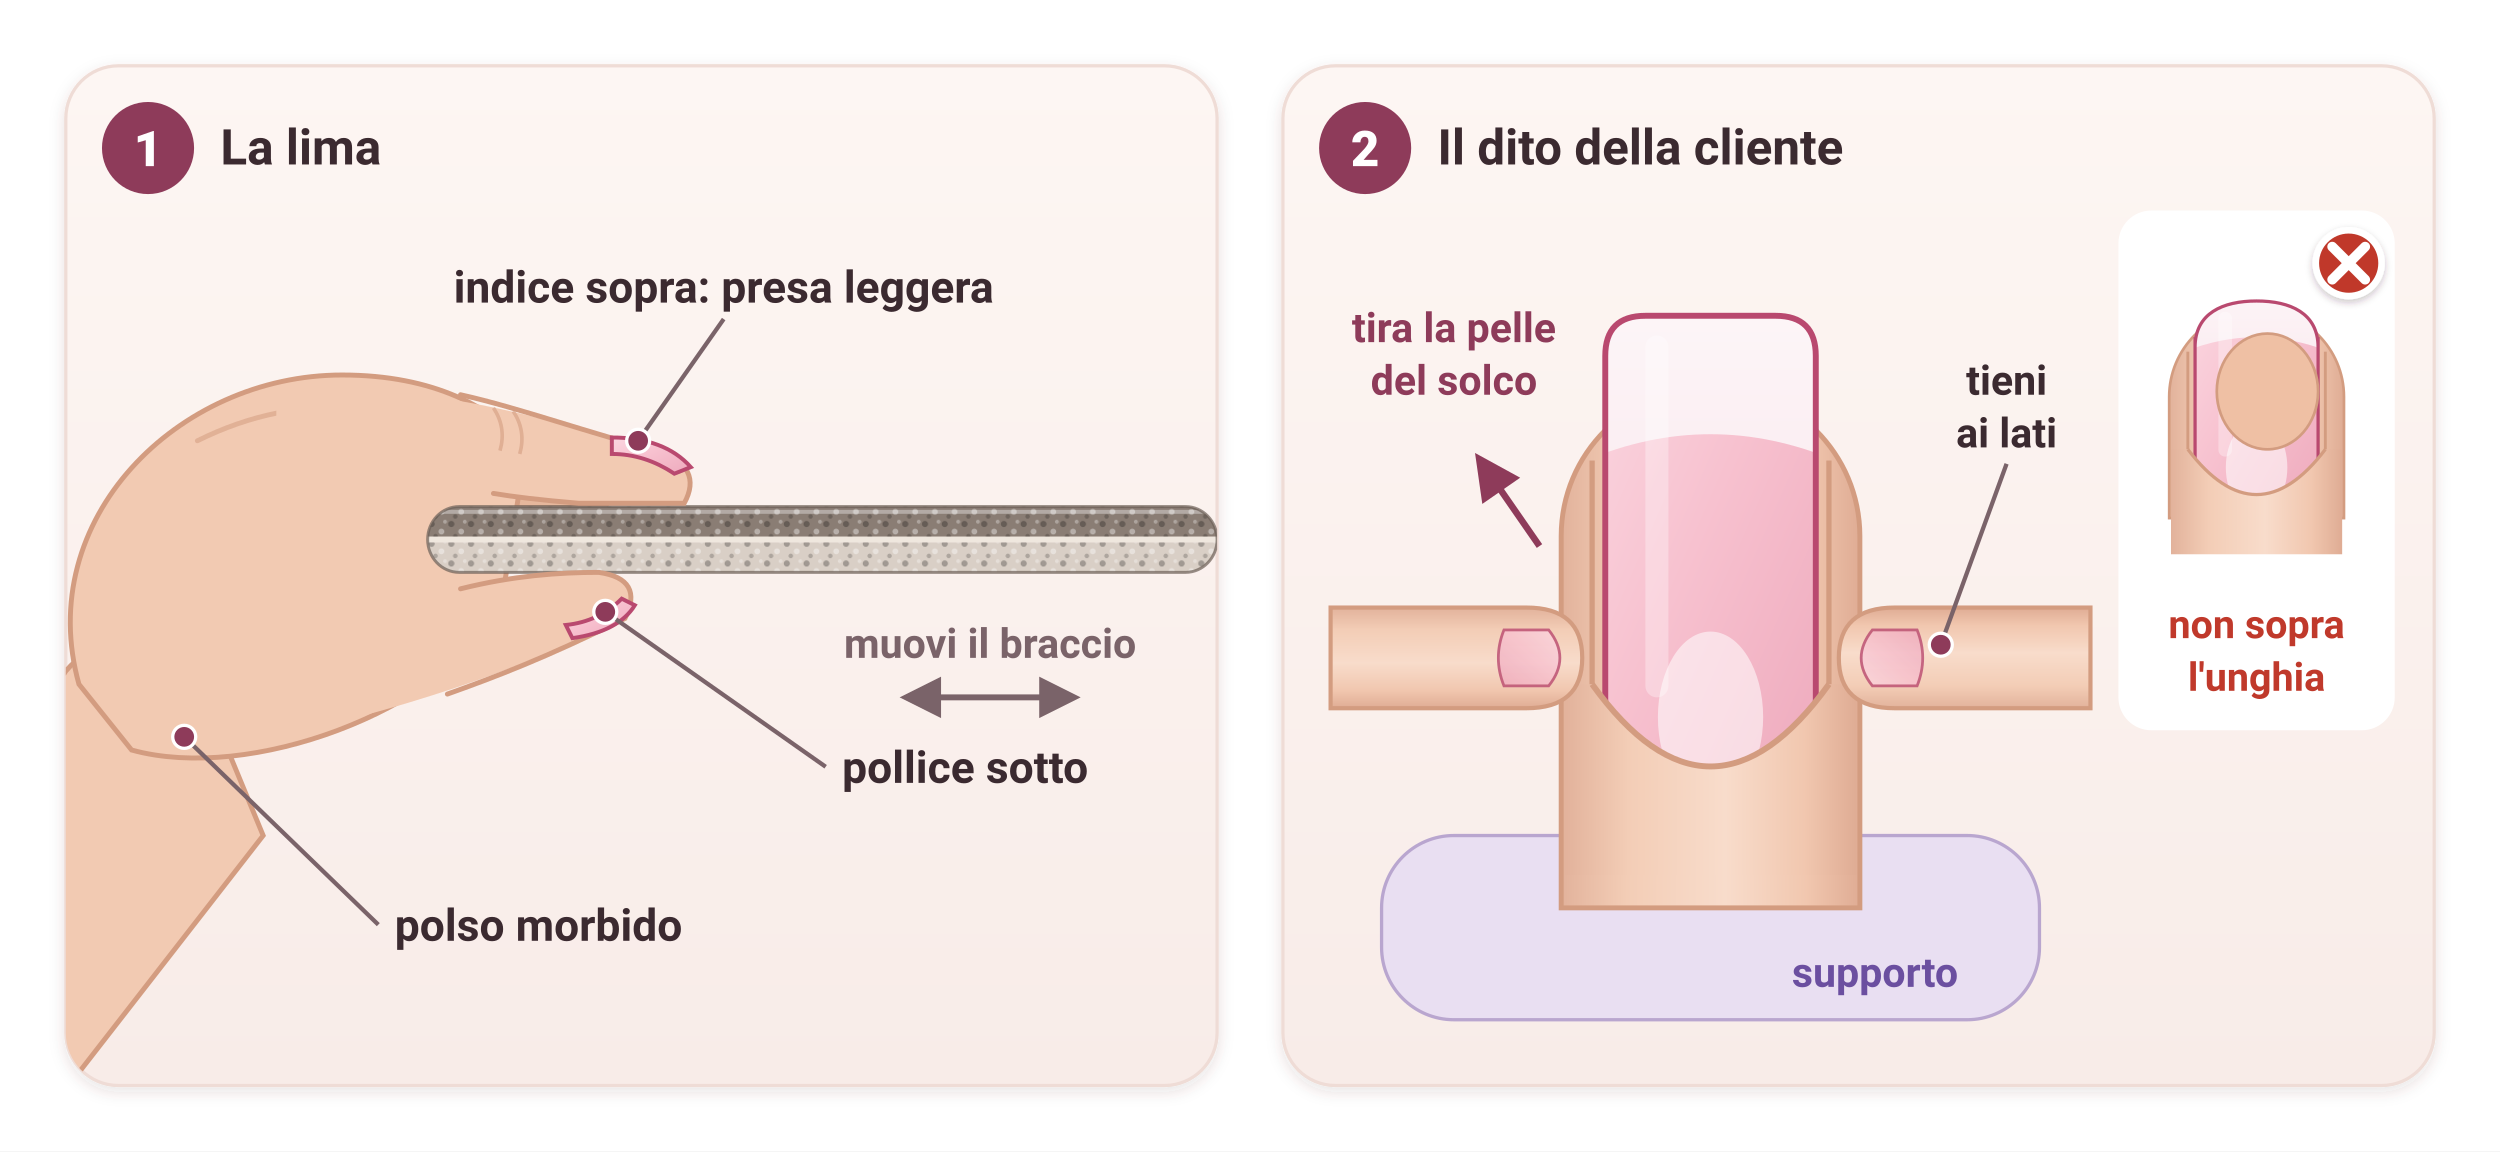
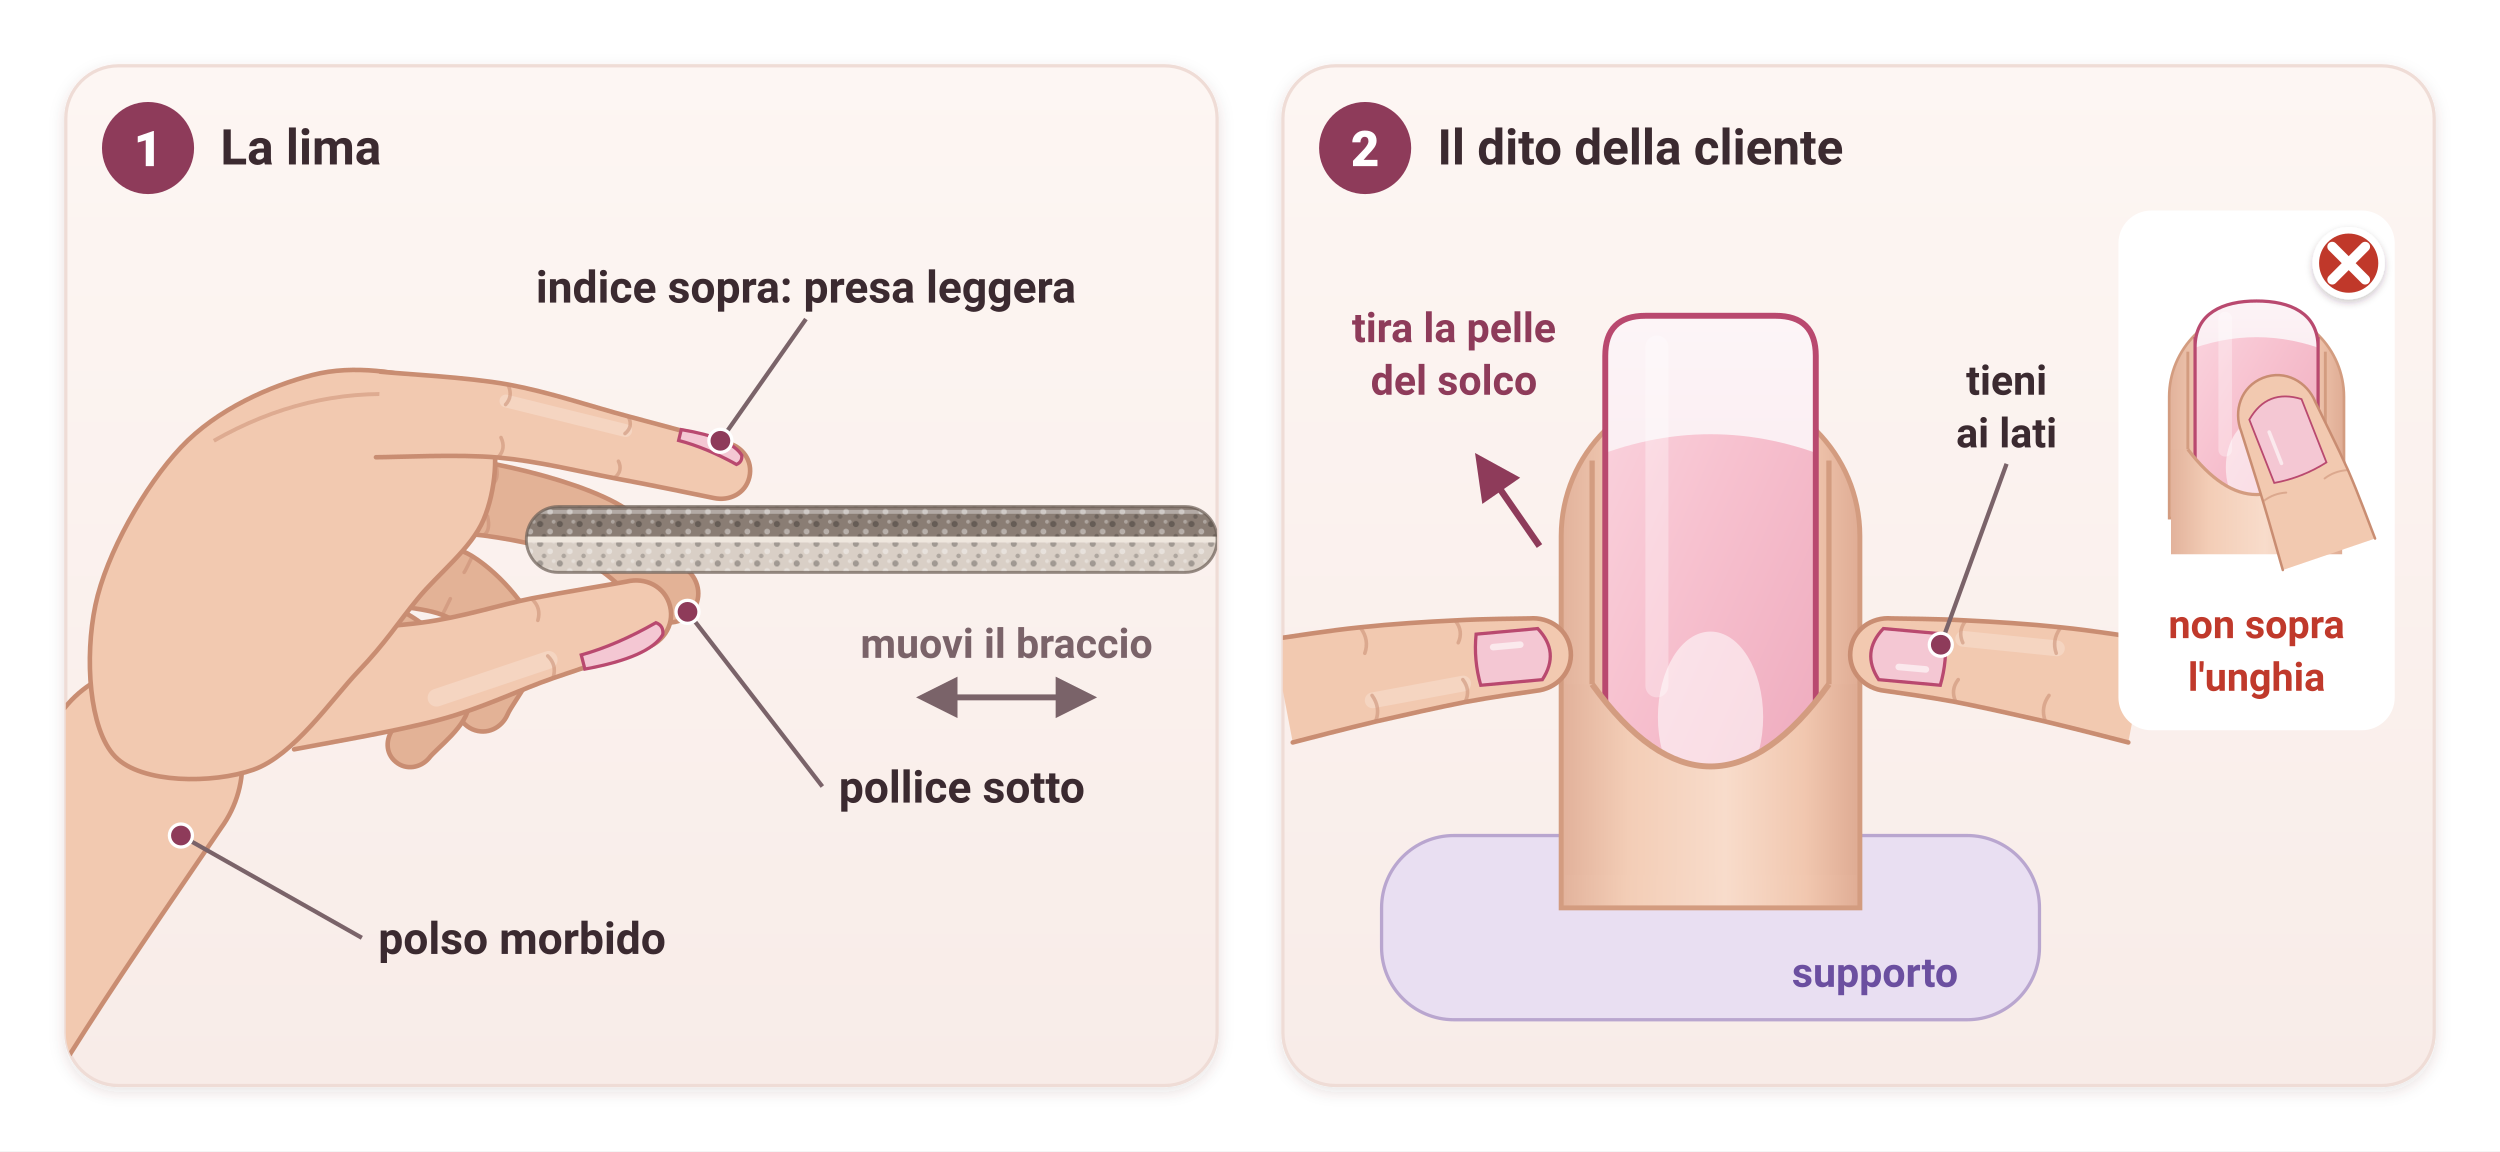
<svg xmlns="http://www.w3.org/2000/svg" viewBox="0 0 760 350" width="760" height="350" font-family="system-ui, -apple-system, 'Segoe UI', Roboto, Arial, sans-serif" role="img">
  <rect width="100%" height="100%" fill="#ffffff" />
  <defs>
    <linearGradient id="nxSkin" x1="0" y1="0" x2="1" y2="0">
      <stop offset="0" stop-color="#e2b29b" />
      <stop offset=".22" stop-color="#f3cdb6" />
      <stop offset=".55" stop-color="#f8dccb" />
      <stop offset=".82" stop-color="#f1c7af" />
      <stop offset="1" stop-color="#dfac94" />
    </linearGradient>
    <linearGradient id="nxNail" x1="0" y1="0" x2="1" y2="1">
      <stop offset="0" stop-color="#fbd6e0" />
      <stop offset=".45" stop-color="#f7c1cf" />
      <stop offset="1" stop-color="#eeaabd" />
    </linearGradient>
    <linearGradient id="nxFree" x1="0" y1="0" x2="0" y2="1">
      <stop offset="0" stop-color="#ffffff" />
      <stop offset="1" stop-color="#fbeef2" />
    </linearGradient>
    <linearGradient id="nxPanel" x1="0" y1="0" x2="0" y2="1">
      <stop offset="0" stop-color="#fdf6f3" />
      <stop offset="1" stop-color="#f8ece8" />
    </linearGradient>
    <filter id="nxSh" x="-5%" y="-5%" width="110%" height="115%">
      <feDropShadow dx="0" dy="1.5" stdDeviation="2.2" flood-color="#5a2a3a" flood-opacity=".13" />
    </filter>
    <filter id="nxShS" x="-20%" y="-20%" width="140%" height="150%">
      <feDropShadow dx="0" dy="1" stdDeviation="1.2" flood-color="#3b2a30" flood-opacity=".25" />
    </filter>
  </defs>
  <defs>
    <pattern id="bGritC" width="6" height="6" patternUnits="userSpaceOnUse">
      <circle cx="1.2" cy="1.3" r=".95" fill="#000" fill-opacity=".26" />
      <circle cx="4.2" cy="3.6" r=".9" fill="#fff" fill-opacity=".38" />
      <circle cx="2.4" cy="5" r=".7" fill="#000" fill-opacity=".2" />
      <circle cx="5.3" cy=".6" r=".6" fill="#fff" fill-opacity=".3" />
    </pattern>
  </defs>
  <defs>
    <marker id="ar" viewBox="0 0 10 10" refX="8" refY="5" markerWidth="7" markerHeight="7" orient="auto-start-reverse">
      <path d="M0,0 L10,5 L0,10 z" fill="#8e3b5a" />
    </marker>
    <marker id="arw" viewBox="0 0 10 10" refX="8" refY="5" markerWidth="7" markerHeight="7" orient="auto-start-reverse">
      <path d="M0,0 L10,5 L0,10 z" fill="#7a6369" />
    </marker>
  </defs>
  <defs>
-     <clipPath id="k196">
+     <clipPath id="k2">
      <rect x="20" y="20" width="350" height="310" rx="16" />
    </clipPath>
  </defs>
  <rect x="20" y="20" width="350" height="310" rx="16" fill="url(#nxPanel)" stroke="#efdcd6" stroke-width="1" filter="url(#nxSh)" />
-   <g clip-path="url(#k196)">
-     <path d="M-56.0,324.0 L20.0,204.0 Q32.0,190.0 56.0,196.0 L80.0,254.0 L10.0,344.0 Z" fill="#f2cab2" stroke="#d39c80" stroke-width="1.5" />
-     <path d="M100.0,128.0 C130.0,132.0 156.0,138.0 178.0,143.0 Q190.0,147.0 184.0,154.0 C160.0,155.0 132.0,154.0 100.0,152.0 Z" fill="#e6b79c" stroke="#d39c80" stroke-width="1.4" />
-     <path d="M24.0,208.0 C10.0,158.0 54.0,114.0 104.0,114.0 C132.0,114.0 150.0,124.0 160.0,136.0 L152.0,186.0 C134.0,216.0 76.0,238.0 40.0,228.0 Z" fill="#f2cab2" stroke="#d39c80" stroke-width="1.5" />
-     <path d="M60.0,134.0 Q84.0,122.0 110.0,124.0" fill="none" stroke="#d39c80" stroke-width="1.5" stroke-linecap="round" opacity=".55" />
-     <g transform="translate(250.0,164.0) rotate(0.0)">
+   <g clip-path="url(#k2)">
+     <path d="M-15.0,380.0 C-8.2,368.8 12.3,334.3 26.1,312.9 C39.8,291.5 60.3,261.9 67.2,251.7 C76.9,238.4 76.1,219.2 61.6,208.6 C47.1,198.0 28.6,203.0 18.8,216.3 C11.0,226.1 -12.4,254.5 -28.1,275.1 C-43.7,295.7 -67.1,329.2 -75.0,340.0 Z" fill="#f2c9b0" />
+     <path d="M-15.0,380.0 C-8.2,368.8 12.3,334.3 26.1,312.9 C39.8,291.5 60.3,261.9 67.2,251.7 C76.9,238.4 76.1,219.2 61.6,208.6 C47.1,198.0 28.6,203.0 18.8,216.3 C11.0,226.1 -12.4,254.5 -28.1,275.1 C-43.7,295.7 -67.1,329.2 -75.0,340.0" fill="none" stroke="#c98d72" stroke-width="1.4" stroke-linejoin="round" stroke-linecap="round" />
+     <path d="M106.8,182.8 C111.4,183.5 127.8,184.3 134.4,186.9 C140.9,189.4 145.3,194.0 146.2,198.0 C147.1,201.9 140.8,208.6 139.7,210.8 C137.9,214.8 139.2,219.7 143.6,221.7 C148.0,223.6 152.5,221.3 154.3,217.2 C155.9,213.4 165.6,202.1 163.8,194.0 C162.0,186.0 152.4,174.6 143.6,169.1 C134.9,163.7 116.6,162.5 111.2,161.2 Z" fill="#e3b296" />
+     <path d="M106.8,182.8 C111.4,183.5 127.8,184.3 134.4,186.9 C140.9,189.4 145.3,194.0 146.2,198.0 C147.1,201.9 140.8,208.6 139.7,210.8 C137.9,214.8 139.2,219.7 143.6,221.7 C148.0,223.6 152.5,221.3 154.3,217.2 C155.9,213.4 165.6,202.1 163.8,194.0 C162.0,186.0 152.4,174.6 143.6,169.1 C134.9,163.7 116.6,162.5 111.2,161.2" fill="none" stroke="#c98d72" stroke-width="1.4" stroke-linejoin="round" stroke-linecap="round" />
+     <path d="M134.5,186.7 Q134.9,186.2 136.9,182.0" stroke="#c98d72" stroke-width="1.1" fill="none" opacity=".55" stroke-linecap="round" />
+     <path d="M143.5,169.3 Q141.5,173.5 141.1,174.0" stroke="#c98d72" stroke-width="1.1" fill="none" opacity=".55" stroke-linecap="round" />
+     <path d="M146.4,197.9 Q147.9,199.2 151.0,196.9" stroke="#c98d72" stroke-width="1.1" fill="none" opacity=".55" stroke-linecap="round" />
+     <path d="M163.6,194.1 Q160.5,196.4 159.0,195.1" stroke="#c98d72" stroke-width="1.1" fill="none" opacity=".55" stroke-linecap="round" />
+     <path d="M96.8,194.5 C100.6,196.2 114.5,201.3 119.6,204.6 C124.7,207.8 127.5,211.2 127.5,214.0 C127.5,216.8 120.9,220.3 119.6,221.5 C117.2,224.5 117.1,229.0 120.3,231.6 C123.5,234.3 127.9,233.4 130.4,230.5 C132.4,227.7 142.5,220.5 142.5,214.0 C142.5,207.5 136.6,197.5 130.4,191.4 C124.2,185.4 109.4,179.8 105.2,177.5 Z" fill="#e3b296" />
+     <path d="M96.8,194.5 C100.6,196.2 114.5,201.3 119.6,204.6 C124.7,207.8 127.5,211.2 127.5,214.0 C127.5,216.8 120.9,220.3 119.6,221.5 C117.2,224.5 117.1,229.0 120.3,231.6 C123.5,234.3 127.9,233.4 130.4,230.5 C132.4,227.7 142.5,220.5 142.5,214.0 C142.5,207.5 136.6,197.5 130.4,191.4 C124.2,185.4 109.4,179.8 105.2,177.5" fill="none" stroke="#c98d72" stroke-width="1.4" stroke-linejoin="round" stroke-linecap="round" />
+     <path d="M112.3,162.0 C118.1,162.1 136.1,161.4 147.1,162.8 C158.2,164.3 170.1,166.9 178.4,170.9 C186.7,174.9 193.9,184.1 197.0,186.7 C200.7,190.0 206.4,190.3 210.0,186.3 C213.6,182.3 212.7,176.6 209.0,173.3 C205.5,169.9 197.3,158.5 187.6,153.1 C177.9,147.8 163.2,143.7 150.9,141.2 C138.5,138.6 119.9,138.5 113.7,138.0 Z" fill="#e3b296" />
+     <path d="M112.3,162.0 C118.1,162.1 136.1,161.4 147.1,162.8 C158.2,164.3 170.1,166.9 178.4,170.9 C186.7,174.9 193.9,184.1 197.0,186.7 C200.7,190.0 206.4,190.3 210.0,186.3 C213.6,182.3 212.7,176.6 209.0,173.3 C205.5,169.9 197.3,158.5 187.6,153.1 C177.9,147.8 163.2,143.7 150.9,141.2 C138.5,138.6 119.9,138.5 113.7,138.0" fill="none" stroke="#c98d72" stroke-width="1.4" stroke-linejoin="round" stroke-linecap="round" />
+     <path d="M147.2,162.6 Q149.2,161.1 148.2,156.9" stroke="#c98d72" stroke-width="1.1" fill="none" opacity=".55" stroke-linecap="round" />
+     <path d="M150.8,141.4 Q151.8,145.6 149.8,147.1" stroke="#c98d72" stroke-width="1.1" fill="none" opacity=".55" stroke-linecap="round" />
+     <path d="M178.5,170.7 Q181.2,169.7 180.9,166.0" stroke="#c98d72" stroke-width="1.1" fill="none" opacity=".55" stroke-linecap="round" />
+     <path d="M187.5,153.3 Q187.8,157.0 185.1,158.0" stroke="#c98d72" stroke-width="1.1" fill="none" opacity=".55" stroke-linecap="round" />
+     <path d="M89.4,227.8 C96.9,226.3 120.9,222.3 134.0,218.7 C147.2,215.1 158.1,209.6 168.3,206.1 C178.6,202.5 191.0,198.7 195.5,197.2 C201.1,195.8 205.2,190.4 203.7,184.3 C202.2,178.2 196.1,175.4 190.5,176.8 C185.7,177.7 172.1,179.9 161.7,181.9 C151.3,184.0 140.8,187.6 128.0,189.3 C115.1,191.0 91.8,191.7 84.6,192.2 Z" fill="#f2c9b0" />
+     <path d="M89.4,227.8 C96.9,226.3 120.9,222.3 134.0,218.7 C147.2,215.1 158.1,209.6 168.3,206.1 C178.6,202.5 191.0,198.7 195.5,197.2 C201.1,195.8 205.2,190.4 203.7,184.3 C202.2,178.2 196.1,175.4 190.5,176.8 C185.7,177.7 172.1,179.9 161.7,181.9 C151.3,184.0 140.8,187.6 128.0,189.3 C115.1,191.0 91.8,191.7 84.6,192.2" fill="none" stroke="#c98d72" stroke-width="1.4" stroke-linejoin="round" stroke-linecap="round" />
+     <path d="M132.7,212.1 C138.4,210.2 161.1,202.5 166.8,200.6" fill="none" stroke="#fff" stroke-width="5.4" opacity=".22" stroke-linecap="round" />
+     <path d="M168.2,205.8 Q169.3,202.1 166.5,199.4" stroke="#c98d72" stroke-width="1.1" fill="none" opacity=".55" stroke-linecap="round" />
+     <path d="M161.8,182.2 Q164.6,184.9 163.5,188.6" stroke="#c98d72" stroke-width="1.1" fill="none" opacity=".55" stroke-linecap="round" />
+     <path d="M177.8,203.4 Q197.5,199.8 201.5,192.9 Q201.8,190.2 199.4,189.3 Q187.5,196.1 176.7,199.1 Z" fill="#f4c7d3" stroke="#b9496f" stroke-width="1" />
+     <path d="M35.0,230.0 C27.0,221.7 25.7,199.7 29.0,184.0 C32.3,168.3 44.0,147.7 55.0,136.0 C66.0,124.3 82.3,117.3 95.0,114.0 C107.7,110.7 122.0,113.3 131.0,116.0 C140.0,118.7 146.3,123.0 149.0,130.0 C151.7,137.0 150.7,149.3 147.0,158.0 C143.3,166.7 133.3,174.3 127.0,182.0 C120.7,189.7 117.3,195.3 109.0,204.0 C100.7,212.7 89.3,229.7 77.0,234.0 C64.7,238.3 43.0,238.3 35.0,230.0 Z" fill="#f2c9b0" stroke="#c98d72" stroke-width="1.4" stroke-linejoin="round" />
+     <path d="M65.0,134.0 Q93.0,118.0 123.0,120.0" stroke="#c98d72" stroke-width="1.2" fill="none" opacity=".5" />
+     <g transform="translate(265.0,164.0) rotate(0.0)">
      <defs>
-         <clipPath id="fl195">
-           <path d="M-110.4,-10.0 h220.8 a9.6,10.0 0 0 1 0,20.0 h-220.8 a9.6,10.0 0 0 1 0,-20.0 Z" />
+         <clipPath id="fl1">
+           <path d="M-95.4,-10.0 h190.8 a9.6,10.0 0 0 1 0,20.0 h-190.8 a9.6,10.0 0 0 1 0,-20.0 Z" />
        </clipPath>
      </defs>
-       <path d="M-110.4,-10.0 h220.8 a9.6,10.0 0 0 1 0,20.0 h-220.8 a9.6,10.0 0 0 1 0,-20.0 Z" fill="#efe7de" />
-       <g clip-path="url(#fl195)">
-         <rect x="-120.0" y="-10.0" width="240.0" height="9.1" fill="#8a7d74" />
-         <rect x="-120.0" y="-10.0" width="240.0" height="9.1" fill="url(#bGritC)" />
-         <rect x="-120.0" y="0.9" width="240.0" height="10.0" fill="#d9cfc6" />
-         <rect x="-120.0" y="0.9" width="240.0" height="10.0" fill="url(#bGritC)" />
-         <rect x="-120.0" y="-9.0" width="240.0" height="1.2" fill="#fff" opacity=".35" />
-       </g>
-       <path d="M-110.4,-10.0 h220.8 a9.6,10.0 0 0 1 0,20.0 h-220.8 a9.6,10.0 0 0 1 0,-20.0 Z" fill="none" stroke="#6d6058" stroke-width=".9" stroke-opacity=".7" />
-     </g>
-     <path d="M84.0,120.0 C124.0,114.0 168.0,128.0 200.0,137.0 Q214.0,142.0 208.0,153.0 L176.0,153.0 C146.0,151.0 110.0,144.0 84.0,144.0 Z" fill="#f2cab2" />
-     <path d="M140.0,120.0 C158.0,124.0 180.0,132.0 200.0,137.0 Q214.0,142.0 208.0,153.0 L176.0,153.0 C164.0,152.0 156.0,151.0 150.0,150.0" fill="none" stroke="#d39c80" stroke-width="1.5" stroke-linecap="round" />
-     <path d="M186.0,133.0 Q202.0,133.0 210.0,142.0 L205.0,144.0 Q196.0,138.0 186.0,138.0 Z" fill="url(#nxNail)" stroke="#b9496f" stroke-width="1.2" />
-     <path d="M150.0,124.0 q4,6 2,13 M156.0,125.0 q4,6 2,13" fill="none" stroke="#d39c80" stroke-width="1.1" opacity=".6" />
-     <path d="M84.0,194.0 C124.0,180.0 158.0,174.0 182.0,174.0 Q196.0,176.0 190.0,188.0 C166.0,200.0 130.0,214.0 84.0,224.0 Z" fill="#f2cab2" />
-     <path d="M140.0,179.0 C156.0,175.0 170.0,174.0 182.0,174.0 Q196.0,176.0 190.0,188.0 C166.0,200.0 150.0,206.0 136.0,211.0" fill="none" stroke="#d39c80" stroke-width="1.5" stroke-linecap="round" />
-     <path d="M174.0,194.0 Q188.0,192.0 193.0,184.0 L189.0,182.0 Q182.0,189.0 172.0,190.0 Z" fill="url(#nxNail)" stroke="#b9496f" stroke-width="1.2" />
-     <line x1="194.0" y1="134.0" x2="220.0" y2="97.0" stroke="#7a6369" stroke-width="1.3" />
-     <circle cx="194.0" cy="134.0" r="3.5" fill="#8e3b5a" stroke="#fff" stroke-width="1" />
-     <text x="220.0" y="92.0" font-size="13.5" text-anchor="middle" font-weight="700" fill="#3b2a30">indice sopra: presa leggera</text>
-     <line x1="184.0" y1="186.0" x2="251.0" y2="233.1" stroke="#7a6369" stroke-width="1.3" />
-     <circle cx="184.0" cy="186.0" r="3.5" fill="#8e3b5a" stroke="#fff" stroke-width="1" />
-     <text x="256.0" y="238.0" font-size="13.5" text-anchor="start" font-weight="700" fill="#3b2a30">pollice sotto</text>
-     <line x1="56.0" y1="224.0" x2="115.0" y2="281.1" stroke="#7a6369" stroke-width="1.3" />
-     <circle cx="56.0" cy="224.0" r="3.5" fill="#8e3b5a" stroke="#fff" stroke-width="1" />
-     <text x="120.0" y="286.0" font-size="13.5" text-anchor="start" font-weight="700" fill="#3b2a30">polso morbido</text>
-     <line x1="276.0" y1="212.0" x2="326.0" y2="212.0" stroke="#7a6369" stroke-width="1.8" marker-start="url(#arw)" marker-end="url(#arw)" />
-     <text x="301.0" y="200.0" font-size="12.5" text-anchor="middle" font-weight="600" fill="#7a6369">muovi il braccio</text>
+       <path d="M-95.4,-10.0 h190.8 a9.6,10.0 0 0 1 0,20.0 h-190.8 a9.6,10.0 0 0 1 0,-20.0 Z" fill="#efe7de" />
+       <g clip-path="url(#fl1)">
+         <rect x="-105.0" y="-10.0" width="210.0" height="9.1" fill="#8a7d74" />
+         <rect x="-105.0" y="-10.0" width="210.0" height="9.1" fill="url(#bGritC)" />
+         <rect x="-105.0" y="0.9" width="210.0" height="10.0" fill="#d9cfc6" />
+         <rect x="-105.0" y="0.9" width="210.0" height="10.0" fill="url(#bGritC)" />
+         <rect x="-105.0" y="-9.0" width="210.0" height="1.2" fill="#fff" opacity=".35" />
+       </g>
+       <path d="M-95.4,-10.0 h190.8 a9.6,10.0 0 0 1 0,20.0 h-190.8 a9.6,10.0 0 0 1 0,-20.0 Z" fill="none" stroke="#6d6058" stroke-width=".9" stroke-opacity=".7" />
+     </g>
+     <path d="M114.3,139.0 C120.5,139.0 139.4,138.0 151.5,139.1 C163.6,140.2 175.9,143.3 186.9,145.4 C197.8,147.4 212.0,150.4 217.0,151.4 C221.7,152.4 226.6,150.1 227.8,145.1 C229.0,140.0 225.6,135.7 221.0,134.6 C216.0,133.3 202.2,129.6 191.1,126.6 C180.1,123.7 167.1,119.2 154.5,116.9 C141.9,114.6 122.2,113.7 115.7,113.0 Z" fill="#f2c9b0" />
+     <path d="M114.3,139.0 C120.5,139.0 139.4,138.0 151.5,139.1 C163.6,140.2 175.9,143.3 186.9,145.4 C197.8,147.4 212.0,150.4 217.0,151.4 C221.7,152.4 226.6,150.1 227.8,145.1 C229.0,140.0 225.6,135.7 221.0,134.6 C216.0,133.3 202.2,129.6 191.1,126.6 C180.1,123.7 167.1,119.2 154.5,116.9 C141.9,114.6 122.2,113.7 115.7,113.0" fill="none" stroke="#c98d72" stroke-width="1.4" stroke-linejoin="round" stroke-linecap="round" />
+     <path d="M153.8,121.9 C159.9,123.4 184.1,129.4 190.2,130.9" fill="none" stroke="#fff" stroke-width="3.9" opacity=".22" stroke-linecap="round" />
+     <path d="M151.5,138.9 Q153.9,136.4 152.3,133.0" stroke="#c98d72" stroke-width="1.1" fill="none" opacity=".55" stroke-linecap="round" />
+     <path d="M154.5,117.1 Q156.0,120.5 153.7,123.0" stroke="#c98d72" stroke-width="1.1" fill="none" opacity=".55" stroke-linecap="round" />
+     <path d="M186.9,145.2 Q189.4,143.1 188.0,140.2" stroke="#c98d72" stroke-width="1.1" fill="none" opacity=".55" stroke-linecap="round" />
+     <path d="M191.1,126.8 Q192.5,129.8 190.0,131.8" stroke="#c98d72" stroke-width="1.1" fill="none" opacity=".55" stroke-linecap="round" />
+     <path d="M207.1,130.6 Q222.3,133.1 225.5,138.4 Q225.7,140.4 223.9,141.2 Q214.7,136.1 206.3,133.9 Z" fill="#f4c7d3" stroke="#b9496f" stroke-width="1" />
+     <line x1="219.0" y1="134.0" x2="245.0" y2="97.0" stroke="#7a6369" stroke-width="1.3" />
+     <circle cx="219.0" cy="134.0" r="3.5" fill="#8e3b5a" stroke="#fff" stroke-width="1" />
+     <text x="245.0" y="92.0" font-size="13.5" text-anchor="middle" font-weight="700" fill="#3b2a30">indice sopra: presa leggera</text>
+     <line x1="209.0" y1="186.0" x2="250.0" y2="239.1" stroke="#7a6369" stroke-width="1.3" />
+     <circle cx="209.0" cy="186.0" r="3.5" fill="#8e3b5a" stroke="#fff" stroke-width="1" />
+     <text x="255.0" y="244.0" font-size="13.5" text-anchor="start" font-weight="700" fill="#3b2a30">pollice sotto</text>
+     <line x1="55.0" y1="254.0" x2="110.0" y2="285.1" stroke="#7a6369" stroke-width="1.3" />
+     <circle cx="55.0" cy="254.0" r="3.5" fill="#8e3b5a" stroke="#fff" stroke-width="1" />
+     <text x="115.0" y="290.0" font-size="13.5" text-anchor="start" font-weight="700" fill="#3b2a30">polso morbido</text>
+     <line x1="281.0" y1="212.0" x2="331.0" y2="212.0" stroke="#7a6369" stroke-width="1.8" marker-start="url(#arw)" marker-end="url(#arw)" />
+     <text x="306.0" y="200.0" font-size="12.5" text-anchor="middle" font-weight="600" fill="#7a6369">muovi il braccio</text>
  </g>
  <circle cx="45" cy="45" r="14" fill="#8e3b5a" />
  <text x="45.0" y="50.5" font-size="15" text-anchor="middle" font-weight="800" fill="#fff">1</text>
  <text x="67.0" y="50.0" font-size="15.0" text-anchor="start" font-weight="700" fill="#3b2a30">La lima</text>
  <defs>
-     <clipPath id="k199">
+     <clipPath id="k6">
      <rect x="390" y="20" width="350" height="310" rx="16" />
    </clipPath>
  </defs>
  <rect x="390" y="20" width="350" height="310" rx="16" fill="url(#nxPanel)" stroke="#efdcd6" stroke-width="1" filter="url(#nxSh)" />
-   <g clip-path="url(#k199)">
+   <g clip-path="url(#k6)">
    <rect x="420" y="254" width="200" height="56" rx="22" fill="#e9dff2" stroke="#b9a6cf" />
    <text x="570.0" y="300.0" font-size="12.5" text-anchor="middle" font-weight="700" fill="#6b4fa0">supporto</text>
    <path d="M474.6,276.0 L474.6,163.0 A45.4,45.4 0 0 1 565.4,163.0 L565.4,276.0 Z" fill="url(#nxSkin)" stroke="#d39c80" stroke-width="1.5" />
    <defs>
-       <clipPath id="c197">
+       <clipPath id="c3">
        <path d="M488.0,242.0 L552.0,242.0 L552.0,132.0 L552.0,108.2 Q552.0,96.0 539.8,96.0 L500.2,96.0 Q488.0,96.0 488.0,108.2 L488.0,132.0 Z" />
      </clipPath>
    </defs>
    <path d="M488.0,242.0 L552.0,242.0 L552.0,132.0 L552.0,108.2 Q552.0,96.0 539.8,96.0 L500.2,96.0 Q488.0,96.0 488.0,108.2 L488.0,132.0 Z" fill="url(#nxNail)" />
-     <ellipse cx="520.0" cy="218.0" rx="16.0" ry="26.0" fill="#fff" opacity=".55" clip-path="url(#c197)" />
-     <path d="M482.0,140.0 Q520.0,124.0 558.0,140.0 L558.0,36.0 L482.0,36.0 Z" fill="url(#nxFree)" clip-path="url(#c197)" />
-     <rect x="500.2" y="102.0" width="7.0" height="110.0" rx="3.5" fill="#fff" opacity=".32" clip-path="url(#c197)" />
+     <ellipse cx="520.0" cy="218.0" rx="16.0" ry="26.0" fill="#fff" opacity=".55" clip-path="url(#c3)" />
+     <path d="M482.0,140.0 Q520.0,124.0 558.0,140.0 L558.0,36.0 L482.0,36.0 Z" fill="url(#nxFree)" clip-path="url(#c3)" />
+     <rect x="500.2" y="102.0" width="7.0" height="110.0" rx="3.5" fill="#fff" opacity=".32" clip-path="url(#c3)" />
    <path d="M488.0,242.0 L552.0,242.0 L552.0,132.0 L552.0,108.2 Q552.0,96.0 539.8,96.0 L500.2,96.0 Q488.0,96.0 488.0,108.2 L488.0,132.0 Z" fill="none" stroke="#b9496f" stroke-width="1.8" />
    <path d="M475.6,208.0 L484.0,208.0 Q520.0,258.0 556.0,208.0 L564.4,208.0 L564.4,266.0 L475.6,266.0 Z" fill="url(#nxSkin)" />
    <path d="M484.0,208.0 Q520.0,258.0 556.0,208.0" fill="none" stroke="#d39c80" stroke-width="1.8" />
    <path d="M484.0,208.0 L484.0,140.0" stroke="#d39c80" stroke-width="1.6" />
    <path d="M556.0,208.0 L556.0,140.0" stroke="#d39c80" stroke-width="1.6" />
-     <g transform="translate(464.0,200.0) rotate(90.0) scale(0.85)">
-       <path d="M-18,70 L-18,0 Q-18,-20 0,-20 Q18,-20 18,0 L18,70 Z" fill="url(#nxSkin)" stroke="#d39c80" stroke-width="1.5" />
-       <path d="M-10,-8 Q0,-16 10,-8 L10,8 Q0,12 -10,8 Z" fill="url(#nxNail)" stroke="#b9496f" stroke-width="1" opacity=".8" />
-     </g>
-     <g transform="translate(576.0,200.0) rotate(-90.0) scale(0.85)">
-       <path d="M-18,70 L-18,0 Q-18,-20 0,-20 Q18,-20 18,0 L18,70 Z" fill="url(#nxSkin)" stroke="#d39c80" stroke-width="1.5" />
-       <path d="M-10,-8 Q0,-16 10,-8 L10,8 Q0,12 -10,8 Z" fill="url(#nxNail)" stroke="#b9496f" stroke-width="1" opacity=".8" />
+     <defs>
+       <clipPath id="pc4">
+         <rect x="390" y="20" width="350" height="310" rx="16" />
+       </clipPath>
+     </defs>
+     <g clip-path="url(#pc4)">
+       <path d="M393.0,225.7 C397.2,224.6 409.6,221.4 418.4,219.3 C427.1,217.3 437.4,215.0 445.5,213.4 C453.6,211.9 463.4,210.5 467.0,210.0 C473.0,209.4 478.1,204.5 477.5,198.0 C476.9,191.4 471.0,187.5 465.0,188.0 C461.3,188.1 451.1,188.1 442.5,188.6 C433.9,189.0 422.9,189.7 413.6,190.7 C404.4,191.6 391.4,193.7 387.0,194.3 Z" fill="#f2c9b0" />
+       <path d="M393.0,225.7 C397.2,224.6 409.6,221.4 418.4,219.3 C427.1,217.3 437.4,215.0 445.5,213.4 C453.6,211.9 463.4,210.5 467.0,210.0 C473.0,209.4 478.1,204.5 477.5,198.0 C476.9,191.4 471.0,187.5 465.0,188.0 C461.3,188.1 451.1,188.1 442.5,188.6 C433.9,189.0 422.9,189.7 413.6,190.7 C404.4,191.6 391.4,193.7 387.0,194.3" fill="none" stroke="#c98d72" stroke-width="1.4" stroke-linejoin="round" stroke-linecap="round" />
+       <path d="M417.3,212.9 C421.9,212.0 440.2,208.7 444.8,207.8" fill="none" stroke="#fff" stroke-width="4.8" opacity=".22" stroke-linecap="round" />
+       <path d="M418.3,219.0 Q419.7,215.0 417.1,211.4" stroke="#c98d72" stroke-width="1.1" fill="none" opacity=".55" stroke-linecap="round" />
+       <path d="M413.7,191.0 Q416.3,194.6 414.9,198.6" stroke="#c98d72" stroke-width="1.1" fill="none" opacity=".55" stroke-linecap="round" />
+       <path d="M445.5,213.2 Q447.1,209.7 444.7,206.6" stroke="#c98d72" stroke-width="1.1" fill="none" opacity=".55" stroke-linecap="round" />
+       <path d="M442.5,188.8 Q444.9,191.9 443.3,195.4" stroke="#c98d72" stroke-width="1.1" fill="none" opacity=".55" stroke-linecap="round" />
+       <g transform="translate(458.8,199.7) rotate(-5.2)">
+         <path d="M-9.4,-7.8 L9.4,-7.8 Q15.6,0 9.4,7.8 L-9.4,7.8 Q-10.9,0 -9.4,-7.8 Z" fill="#f4c7d3" stroke="#b9496f" stroke-width="1" />
+         <rect x="-5.6" y="-4.4" width="10.3" height="2" rx="1" fill="#fff" opacity=".6" />
+       </g>
+     </g>
+     <g clip-path="url(#pc4)">
+       <path d="M653.0,194.3 C648.6,193.7 635.6,191.6 626.4,190.7 C617.1,189.7 606.1,189.0 597.5,188.6 C588.9,188.1 578.7,188.1 575.0,188.0 C569.0,187.5 563.1,191.4 562.5,198.0 C561.9,204.5 567.0,209.4 573.0,210.0 C576.6,210.5 586.4,211.9 594.5,213.4 C602.6,215.0 612.9,217.3 621.6,219.3 C630.4,221.4 642.8,224.6 647.0,225.7 Z" fill="#f2c9b0" />
+       <path d="M653.0,194.3 C648.6,193.7 635.6,191.6 626.4,190.7 C617.1,189.7 606.1,189.0 597.5,188.6 C588.9,188.1 578.7,188.1 575.0,188.0 C569.0,187.5 563.1,191.4 562.5,198.0 C561.9,204.5 567.0,209.4 573.0,210.0 C576.6,210.5 586.4,211.9 594.5,213.4 C602.6,215.0 612.9,217.3 621.6,219.3 C630.4,221.4 642.8,224.6 647.0,225.7" fill="none" stroke="#c98d72" stroke-width="1.4" stroke-linejoin="round" stroke-linecap="round" />
+       <path d="M625.3,197.1 C620.6,196.6 601.6,194.7 596.8,194.2" fill="none" stroke="#fff" stroke-width="4.8" opacity=".22" stroke-linecap="round" />
+       <path d="M626.3,191.0 Q623.7,194.6 625.1,198.6" stroke="#c98d72" stroke-width="1.1" fill="none" opacity=".55" stroke-linecap="round" />
+       <path d="M621.7,219.0 Q620.3,215.0 622.9,211.4" stroke="#c98d72" stroke-width="1.1" fill="none" opacity=".55" stroke-linecap="round" />
+       <path d="M597.5,188.8 Q595.1,191.9 596.7,195.4" stroke="#c98d72" stroke-width="1.1" fill="none" opacity=".55" stroke-linecap="round" />
+       <path d="M594.5,213.2 Q592.9,209.7 595.3,206.6" stroke="#c98d72" stroke-width="1.1" fill="none" opacity=".55" stroke-linecap="round" />
+       <g transform="translate(581.2,199.7) rotate(-174.8)">
+         <path d="M-9.4,-7.8 L9.4,-7.8 Q15.6,0 9.4,7.8 L-9.4,7.8 Q-10.9,0 -9.4,-7.8 Z" fill="#f4c7d3" stroke="#b9496f" stroke-width="1" />
+         <rect x="-5.6" y="-4.4" width="10.3" height="2" rx="1" fill="#fff" opacity=".6" />
+       </g>
    </g>
    <line x1="468.0" y1="166.0" x2="450.0" y2="140.0" stroke="#8e3b5a" stroke-width="2" marker-end="url(#ar)" />
    <text x="442.0" y="104.0" font-size="12.5" text-anchor="middle" font-weight="700" fill="#8e3b5a">tira la pelle</text>
    <text x="442.0" y="120.0" font-size="12.5" text-anchor="middle" font-weight="700" fill="#8e3b5a">del solco</text>
    <line x1="590.0" y1="196.0" x2="610.0" y2="141.0" stroke="#7a6369" stroke-width="1.3" />
    <circle cx="590.0" cy="196.0" r="3.5" fill="#8e3b5a" stroke="#fff" stroke-width="1" />
    <text x="610.0" y="136.0" font-size="12.5" text-anchor="middle" font-weight="700" fill="#3b2a30">ai lati</text>
    <text x="610.0" y="120.0" font-size="12.5" text-anchor="middle" font-weight="700" fill="#3b2a30">tieni</text>
    <rect x="644" y="64" width="84" height="158" rx="10" fill="#fff" />
    <g transform="translate(686.0,152.0) scale(0.550)">
      <path d="M-48.3,10.0 L-48.3,-57.0 A48.3,48.3 0 0 1 48.3,-57.0 L48.3,10.0 Z" fill="url(#nxSkin)" stroke="#d39c80" stroke-width="1.5" />
      <defs>
-         <clipPath id="c198">
+         <clipPath id="c5">
          <path d="M-34.0,6.0 L34.0,6.0 L34.0,-90.0 L34.0,-84.5 C34.0,-103.2 18.7,-110.0 0.0,-110.0 C-18.7,-110.0 -34.0,-103.2 -34.0,-84.5 L-34.0,-90.0 Z" />
        </clipPath>
      </defs>
      <path d="M-34.0,6.0 L34.0,6.0 L34.0,-90.0 L34.0,-84.5 C34.0,-103.2 18.7,-110.0 0.0,-110.0 C-18.7,-110.0 -34.0,-103.2 -34.0,-84.5 L-34.0,-90.0 Z" fill="url(#nxNail)" />
-       <ellipse cx="0.0" cy="-18.0" rx="17.0" ry="26.0" fill="#fff" opacity=".55" clip-path="url(#c198)" />
-       <path d="M-40.0,-82.0 Q0.0,-98.0 40.0,-82.0 L40.0,-170.0 L-40.0,-170.0 Z" fill="url(#nxFree)" clip-path="url(#c198)" />
-       <rect x="-21.1" y="-104.0" width="7.5" height="80.0" rx="3.7" fill="#fff" opacity=".32" clip-path="url(#c198)" />
+       <ellipse cx="0.0" cy="-18.0" rx="17.0" ry="26.0" fill="#fff" opacity=".55" clip-path="url(#c5)" />
+       <path d="M-40.0,-82.0 Q0.0,-98.0 40.0,-82.0 L40.0,-170.0 L-40.0,-170.0 Z" fill="url(#nxFree)" clip-path="url(#c5)" />
+       <rect x="-21.1" y="-104.0" width="7.5" height="80.0" rx="3.7" fill="#fff" opacity=".32" clip-path="url(#c5)" />
      <path d="M-34.0,6.0 L34.0,6.0 L34.0,-90.0 L34.0,-84.5 C34.0,-103.2 18.7,-110.0 0.0,-110.0 C-18.7,-110.0 -34.0,-103.2 -34.0,-84.5 L-34.0,-90.0 Z" fill="none" stroke="#b9496f" stroke-width="1.8" />
      <path d="M-47.3,-28.0 L-38.0,-28.0 Q0.0,22.0 38.0,-28.0 L47.3,-28.0 L47.3,30.0 L-47.3,30.0 Z" fill="url(#nxSkin)" />
      <path d="M-38.0,-28.0 Q0.0,22.0 38.0,-28.0" fill="none" stroke="#d39c80" stroke-width="1.8" />
      <path d="M-38.0,-28.0 L-38.0,-82.0" stroke="#d39c80" stroke-width="1.6" />
      <path d="M38.0,-28.0 L38.0,-82.0" stroke="#d39c80" stroke-width="1.6" />
-       <ellipse cx="6" cy="-60" rx="28" ry="32" fill="#efc0a4" stroke="#d39c80" stroke-width="1.5" />
+       <path d="M65.5,21.3 C63.0,14.9 56.0,-4.1 50.5,-16.6 C44.9,-29.2 35.5,-47.8 32.5,-54.1 C28.0,-65.3 15.8,-72.3 3.5,-67.5 C-8.8,-62.6 -12.9,-49.2 -8.5,-37.9 C-6.5,-31.5 -0.3,-12.1 3.5,0.6 C7.4,13.4 12.6,32.4 14.5,38.7 Z" fill="#f2c9b0" />
+       <path d="M65.5,21.3 C63.0,14.9 56.0,-4.1 50.5,-16.6 C44.9,-29.2 35.5,-47.8 32.5,-54.1 C28.0,-65.3 15.8,-72.3 3.5,-67.5 C-8.8,-62.6 -12.9,-49.2 -8.5,-37.9 C-6.5,-31.5 -0.3,-12.1 3.5,0.6 C7.4,13.4 12.6,32.4 14.5,38.7" fill="none" stroke="#c98d72" stroke-width="1.4" stroke-linejoin="round" stroke-linecap="round" />
+       <path d="M39.9,-12.8" fill="none" stroke="#fff" stroke-width="8.1" opacity=".22" stroke-linecap="round" />
+       <path d="M50.0,-16.5 Q43.0,-16.0 37.6,-11.9" stroke="#c98d72" stroke-width="1.1" fill="none" opacity=".55" stroke-linecap="round" />
+       <path d="M4.0,0.5 Q9.5,-3.7 16.4,-4.1" stroke="#c98d72" stroke-width="1.1" fill="none" opacity=".55" stroke-linecap="round" />
+       <g transform="translate(17.3,-32.6) rotate(-111.5)">
+         <path d="M-18.8,-15.5 L18.8,-15.5 Q31.2,0 18.8,15.5 L-18.8,15.5 Q-21.8,0 -18.8,-15.5 Z" fill="#f4c7d3" stroke="#b9496f" stroke-width="1" />
+         <rect x="-11.2" y="-8.8" width="20.6" height="2" rx="1" fill="#fff" opacity=".6" />
+       </g>
    </g>
    <circle cx="714.0" cy="80.0" r="10" fill="#c0392b" stroke="#fff" stroke-width="2" filter="url(#nxShS)" />
    <path d="M709.0,75.0 l10,10 M719.0,75.0 l-10,10" stroke="#fff" stroke-width="3" stroke-linecap="round" />
    <text x="686.0" y="194.0" font-size="12" text-anchor="middle" font-weight="700" fill="#c0392b">non sopra</text>
    <text x="686.0" y="210.0" font-size="12" text-anchor="middle" font-weight="700" fill="#c0392b">l'unghia</text>
  </g>
  <circle cx="415" cy="45" r="14" fill="#8e3b5a" />
  <text x="415.0" y="50.5" font-size="15" text-anchor="middle" font-weight="800" fill="#fff">2</text>
  <text x="437.0" y="50.0" font-size="15.0" text-anchor="start" font-weight="700" fill="#3b2a30">Il dito della cliente</text>
</svg>
